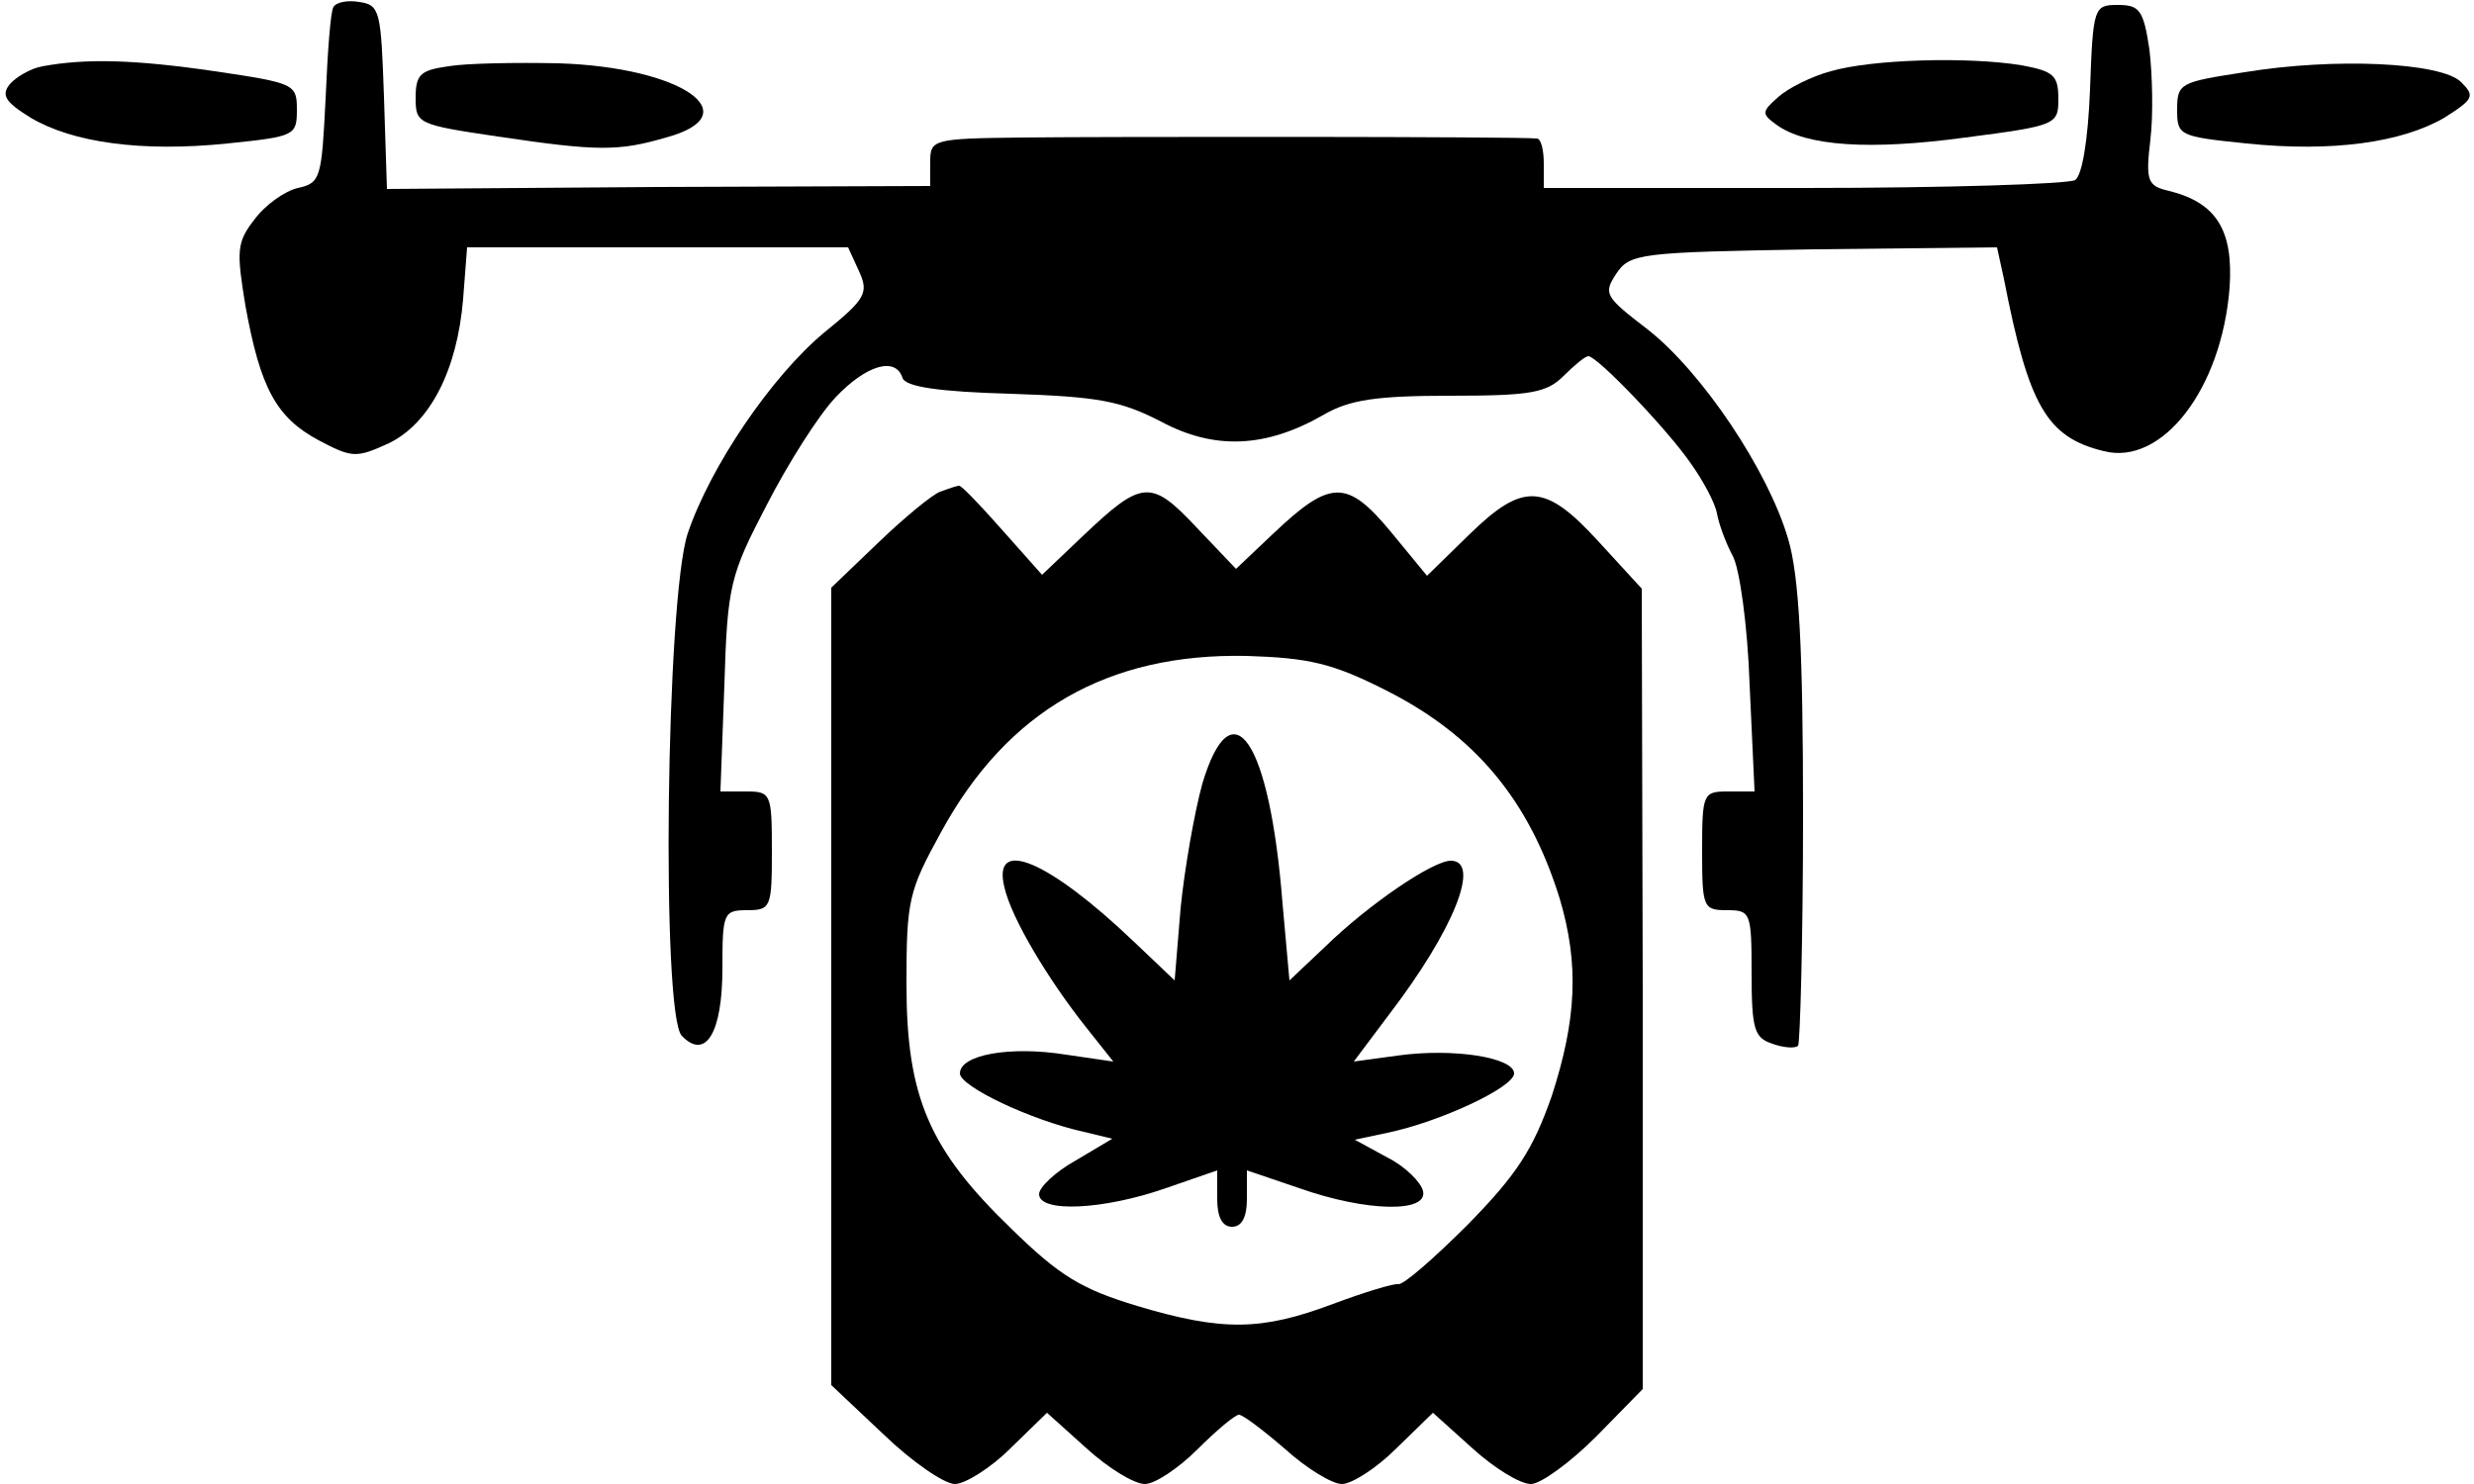
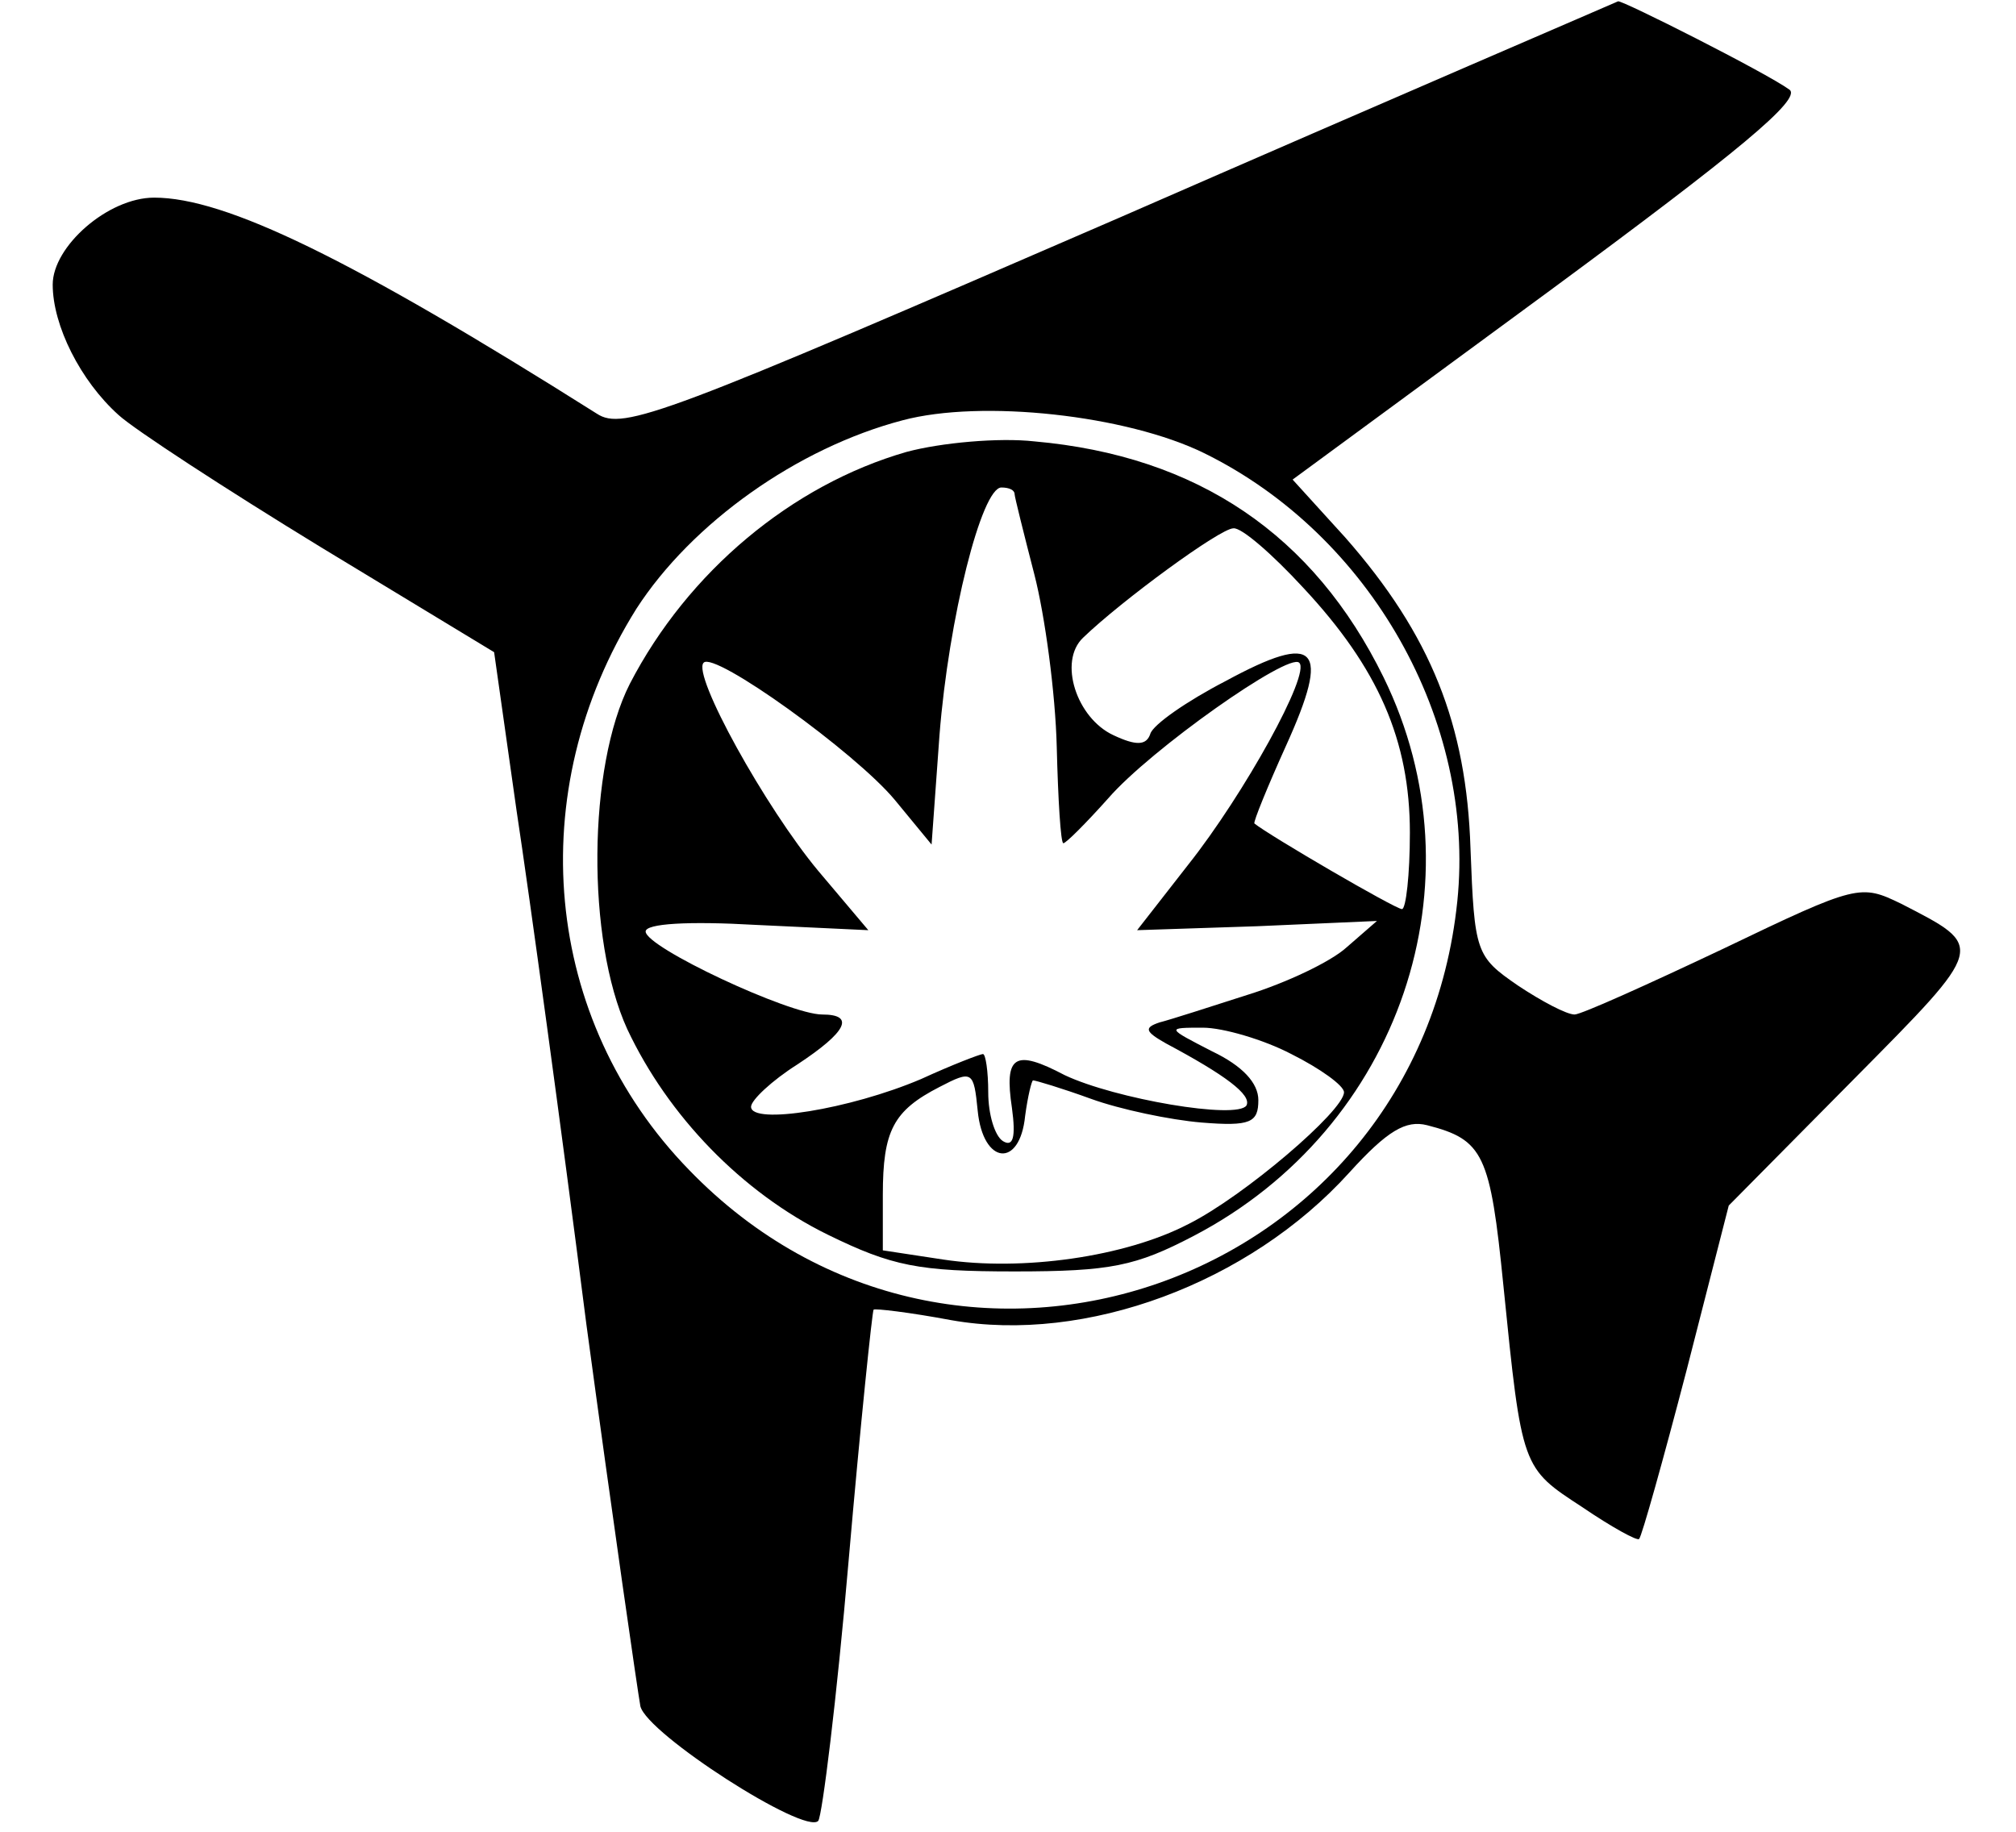
- <svg xmlns="http://www.w3.org/2000/svg" version="1.0" width="250pt" height="150pt" viewBox="0 0 250 150" preserveAspectRatio="xMidYMid meet">
-   <g transform="translate(0,150) scale(0.1,-0.1)" fill="#000000" stroke="none">
-     <path d="M337 1493 c-3 -4 -6 -46 -8 -93 -4 -80 -5 -85 -28 -90 -13 -3 -33 -17 -44 -32 -18 -23 -18 -32 -9 -87 15 -83 31 -113 74 -136 34 -18 38 -18 71 -3 41 20 69 73 75 146 l4 52 193 0 192 0 11 -24 c10 -22 7 -28 -35 -62 -53 -44 -115 -135 -138 -203 -22 -66 -27 -487 -6 -508 24 -25 41 3 41 68 0 56 1 59 25 59 24 0 25 3 25 60 0 58 -1 60 -26 60 l-26 0 4 108 c3 101 6 111 43 182 21 41 52 90 69 108 31 33 61 42 68 20 3 -9 37 -14 109 -16 89 -3 111 -7 152 -28 54 -29 106 -27 165 7 26 15 53 19 128 19 81 0 97 3 114 20 11 11 22 20 25 20 9 0 80 -74 104 -109 12 -17 24 -39 26 -50 2 -11 9 -30 16 -43 7 -13 15 -71 17 -130 l5 -108 -27 0 c-25 0 -26 -2 -26 -60 0 -57 1 -60 25 -60 24 0 25 -2 25 -64 0 -57 3 -65 21 -71 11 -4 23 -5 26 -2 2 3 5 108 5 234 0 167 -4 241 -15 278 -20 69 -87 169 -142 212 -43 33 -45 36 -32 56 14 21 23 22 200 25 l185 2 7 -32 c25 -128 43 -160 101 -174 59 -15 119 63 127 165 4 58 -13 86 -61 98 -22 5 -24 10 -19 52 3 25 2 66 -1 91 -6 40 -10 45 -32 45 -24 0 -25 -2 -28 -85 -2 -52 -8 -87 -15 -92 -7 -4 -130 -8 -274 -8 l-263 0 0 25 c0 14 -3 25 -7 25 -17 2 -435 2 -520 1 -91 -1 -93 -2 -93 -25 l0 -24 -275 -1 -274 -2 -3 93 c-3 87 -4 93 -25 96 -11 2 -23 0 -26 -5z" />
-     <path d="M43 1433 c-12 -2 -27 -11 -33 -18 -9 -11 -5 -18 21 -34 42 -25 112 -35 199 -26 68 7 70 8 70 34 0 26 -2 27 -83 39 -82 12 -131 13 -174 5z" />
-     <path d="M453 1433 c-28 -4 -33 -8 -33 -32 0 -26 2 -27 83 -39 101 -15 122 -15 170 -1 85 23 16 71 -108 75 -44 1 -95 0 -112 -3z" />
-     <path d="M1850 1428 c-19 -5 -43 -17 -53 -26 -17 -15 -17 -17 -2 -28 30 -22 95 -26 191 -13 92 12 94 13 94 39 0 24 -5 28 -37 34 -55 9 -152 6 -193 -6z" />
-     <path d="M2268 1427 c-65 -10 -68 -11 -68 -38 0 -26 2 -27 70 -34 87 -9 157 1 200 26 30 19 31 22 17 36 -20 20 -128 25 -219 10z" />
-     <path d="M950 1003 c-8 -3 -36 -26 -62 -51 l-48 -46 0 -403 0 -403 53 -50 c28 -27 61 -50 72 -50 10 0 36 16 56 36 l37 36 40 -36 c22 -20 48 -36 59 -36 10 0 34 16 53 35 19 19 38 35 42 35 4 0 25 -16 47 -35 21 -19 47 -35 57 -35 10 0 35 16 55 36 l37 36 40 -36 c22 -20 48 -36 59 -36 10 0 40 22 66 48 l47 48 0 404 -1 405 -44 48 c-54 59 -76 60 -131 6 l-42 -41 -37 45 c-44 53 -61 52 -118 -2 l-38 -36 -40 42 c-46 49 -55 48 -115 -9 l-41 -39 -40 45 c-22 25 -42 46 -44 45 -2 0 -11 -3 -19 -6z m451 -201 c89 -45 144 -110 175 -210 20 -67 17 -123 -8 -200 -19 -54 -35 -79 -85 -130 -34 -34 -65 -61 -70 -60 -4 1 -34 -8 -66 -20 -72 -27 -111 -28 -198 -2 -56 17 -78 30 -127 78 -83 80 -106 133 -106 247 0 85 2 94 35 154 67 123 169 181 309 178 62 -2 86 -7 141 -35z" />
-     <path d="M1215 708 c-8 -29 -18 -86 -22 -126 l-6 -73 -41 39 c-86 82 -144 107 -131 55 7 -31 44 -93 83 -142 l27 -34 -48 7 c-56 9 -107 0 -107 -19 0 -13 71 -47 125 -59 l29 -7 -37 -22 c-20 -11 -37 -27 -37 -34 0 -19 65 -16 128 6 l52 18 0 -29 c0 -18 5 -28 15 -28 10 0 15 10 15 28 l0 29 53 -18 c68 -24 130 -25 125 -3 -2 9 -18 25 -36 34 l-33 18 33 7 c53 11 128 46 128 60 0 16 -61 26 -118 18 l-44 -6 36 48 c65 85 93 155 62 155 -18 0 -83 -44 -127 -87 l-36 -34 -7 78 c-13 165 -51 221 -81 121z" />
+ <svg xmlns="http://www.w3.org/2000/svg" version="1.0" width="153pt" height="139pt" viewBox="0 0 153 139" preserveAspectRatio="xMidYMid meet">
+   <g transform="translate(0,139) scale(0.1,-0.1)" fill="#000000" stroke="none">
+     <path d="M850 1225 c-346 -150 -377 -162 -397 -149 -187 118 -282 164 -336 164 -35 0 -77 -37 -77 -66 0 -31 21 -73 50 -99 12 -11 81 -56 153 -100 l132 -80 17 -120 c10 -66 34 -241 53 -390 20 -148 39 -279 41 -290 5 -21 125 -98 135 -87 3 4 14 92 23 197 9 104 18 190 19 191 1 1 27 -2 59 -8 102 -18 226 28 302 112 29 32 43 40 59 36 43 -11 48 -22 58 -122 14 -139 14 -138 60 -168 22 -15 42 -26 43 -24 2 2 18 59 36 128 l32 125 95 96 c101 102 100 100 36 133 -31 15 -33 15 -135 -34 -57 -27 -108 -50 -113 -50 -6 0 -25 10 -43 22 -32 22 -33 25 -36 104 -3 94 -30 162 -95 236 l-40 44 196 144 c141 104 191 145 181 152 -18 13 -127 68 -130 67 -2 -1 -172 -74 -378 -164z m64 -179 c126 -62 206 -203 192 -340 -30 -291 -380 -414 -583 -204 -111 114 -127 287 -40 426 42 65 122 122 202 143 60 16 170 4 229 -25z" />
+     <path d="M688 1047 c-87 -25 -166 -91 -210 -176 -32 -63 -33 -194 -2 -262 31 -66 87 -124 152 -156 49 -24 69 -28 142 -28 73 0 92 4 136 27 157 82 220 269 144 424 -53 108 -141 168 -265 179 -27 3 -71 -1 -97 -8z m82 -32 c0 -2 7 -30 15 -61 8 -31 16 -90 17 -131 1 -40 3 -73 5 -73 2 0 17 15 34 34 32 37 137 111 145 103 9 -8 -42 -100 -84 -153 l-39 -50 91 3 91 4 -23 -20 c-12 -11 -46 -27 -75 -36 -28 -9 -59 -19 -67 -21 -12 -4 -11 -7 5 -16 45 -24 65 -39 61 -47 -7 -11 -100 5 -138 23 -38 20 -46 15 -40 -25 3 -22 1 -30 -7 -25 -6 4 -11 20 -11 37 0 16 -2 29 -4 29 -2 0 -23 -8 -47 -19 -54 -23 -129 -35 -129 -21 0 5 16 20 35 32 38 25 44 38 19 38 -25 0 -134 51 -134 63 0 6 32 8 84 5 l85 -4 -38 45 c-40 48 -96 149 -87 158 8 9 115 -68 145 -104 l28 -34 6 83 c7 89 32 188 47 188 6 0 10 -2 10 -5z m219 -71 c57 -61 81 -116 81 -186 0 -32 -3 -58 -6 -58 -5 0 -101 56 -112 65 -1 1 10 28 24 59 34 75 24 87 -46 49 -29 -15 -55 -33 -57 -40 -3 -9 -11 -9 -28 -1 -28 13 -42 56 -23 74 29 28 104 83 114 83 6 1 30 -20 53 -45z m-9 -354 c22 -11 40 -24 40 -29 0 -14 -76 -79 -118 -100 -48 -25 -126 -36 -186 -27 l-46 7 0 42 c0 49 8 64 43 82 25 13 26 12 29 -18 4 -41 32 -44 36 -4 2 15 5 27 6 27 2 0 22 -6 44 -14 22 -8 60 -16 84 -18 37 -3 43 0 43 17 0 13 -12 26 -35 37 -35 18 -35 18 -7 18 15 0 46 -9 67 -20z" />
  </g>
</svg>
